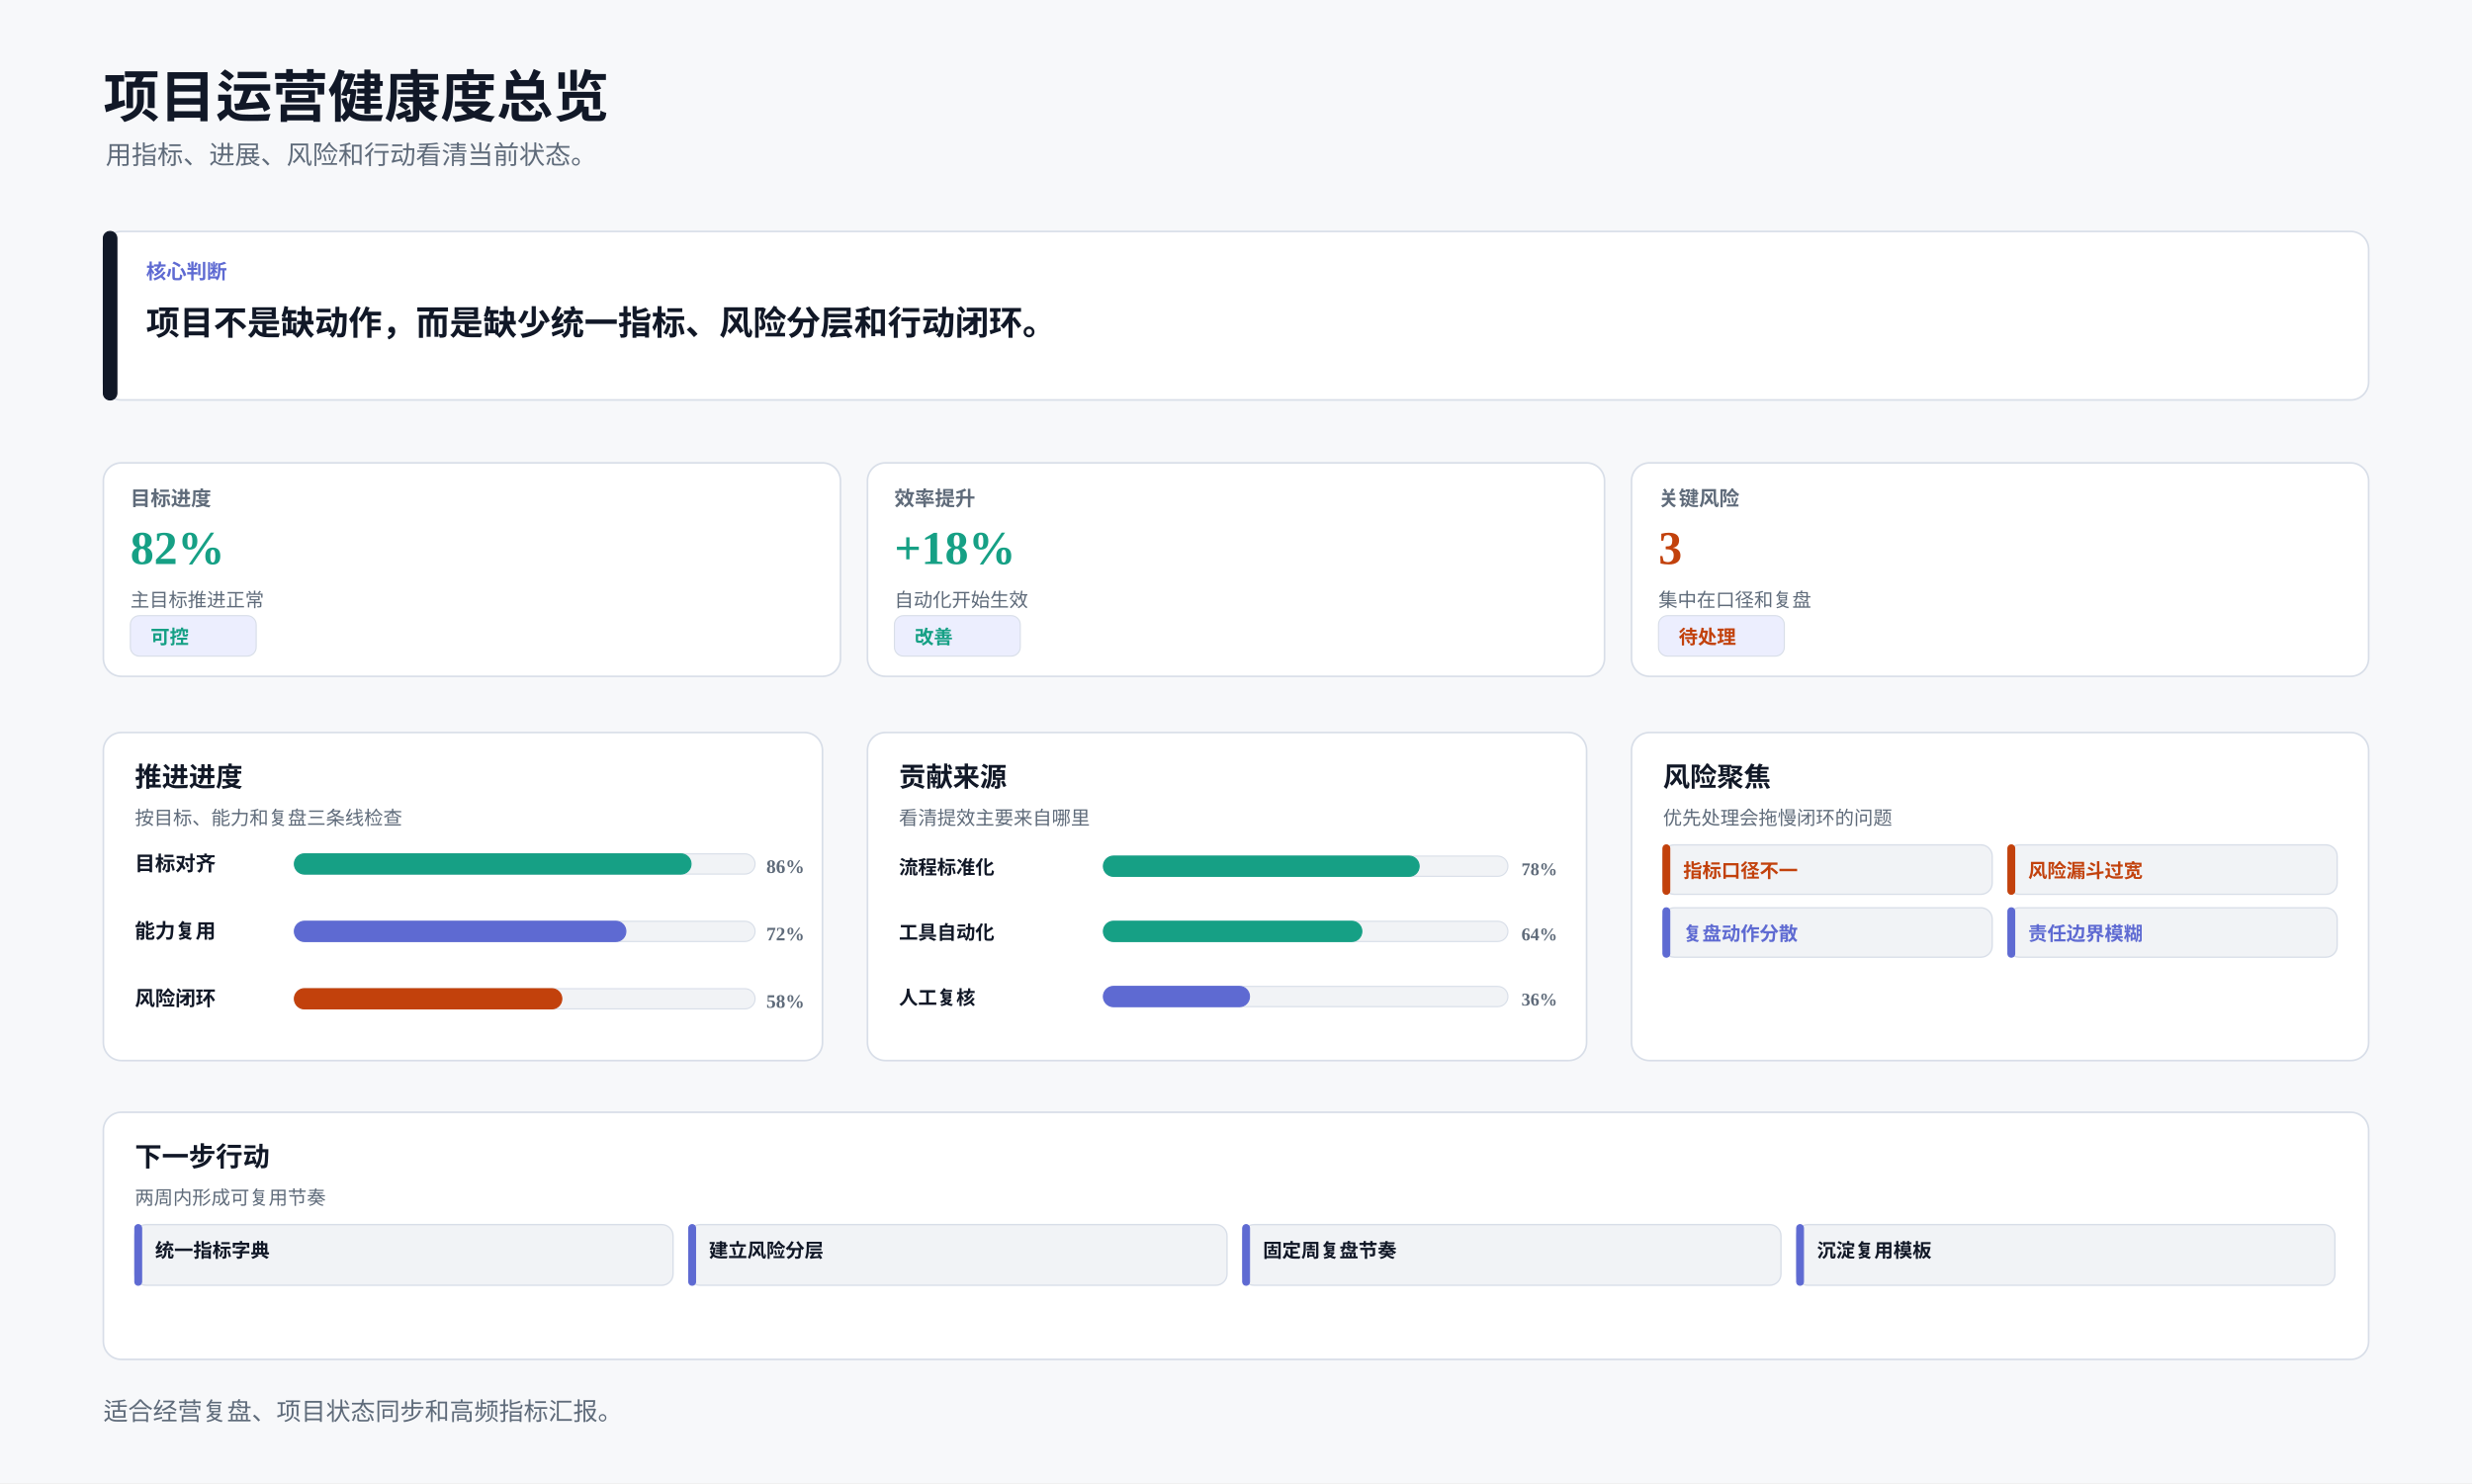
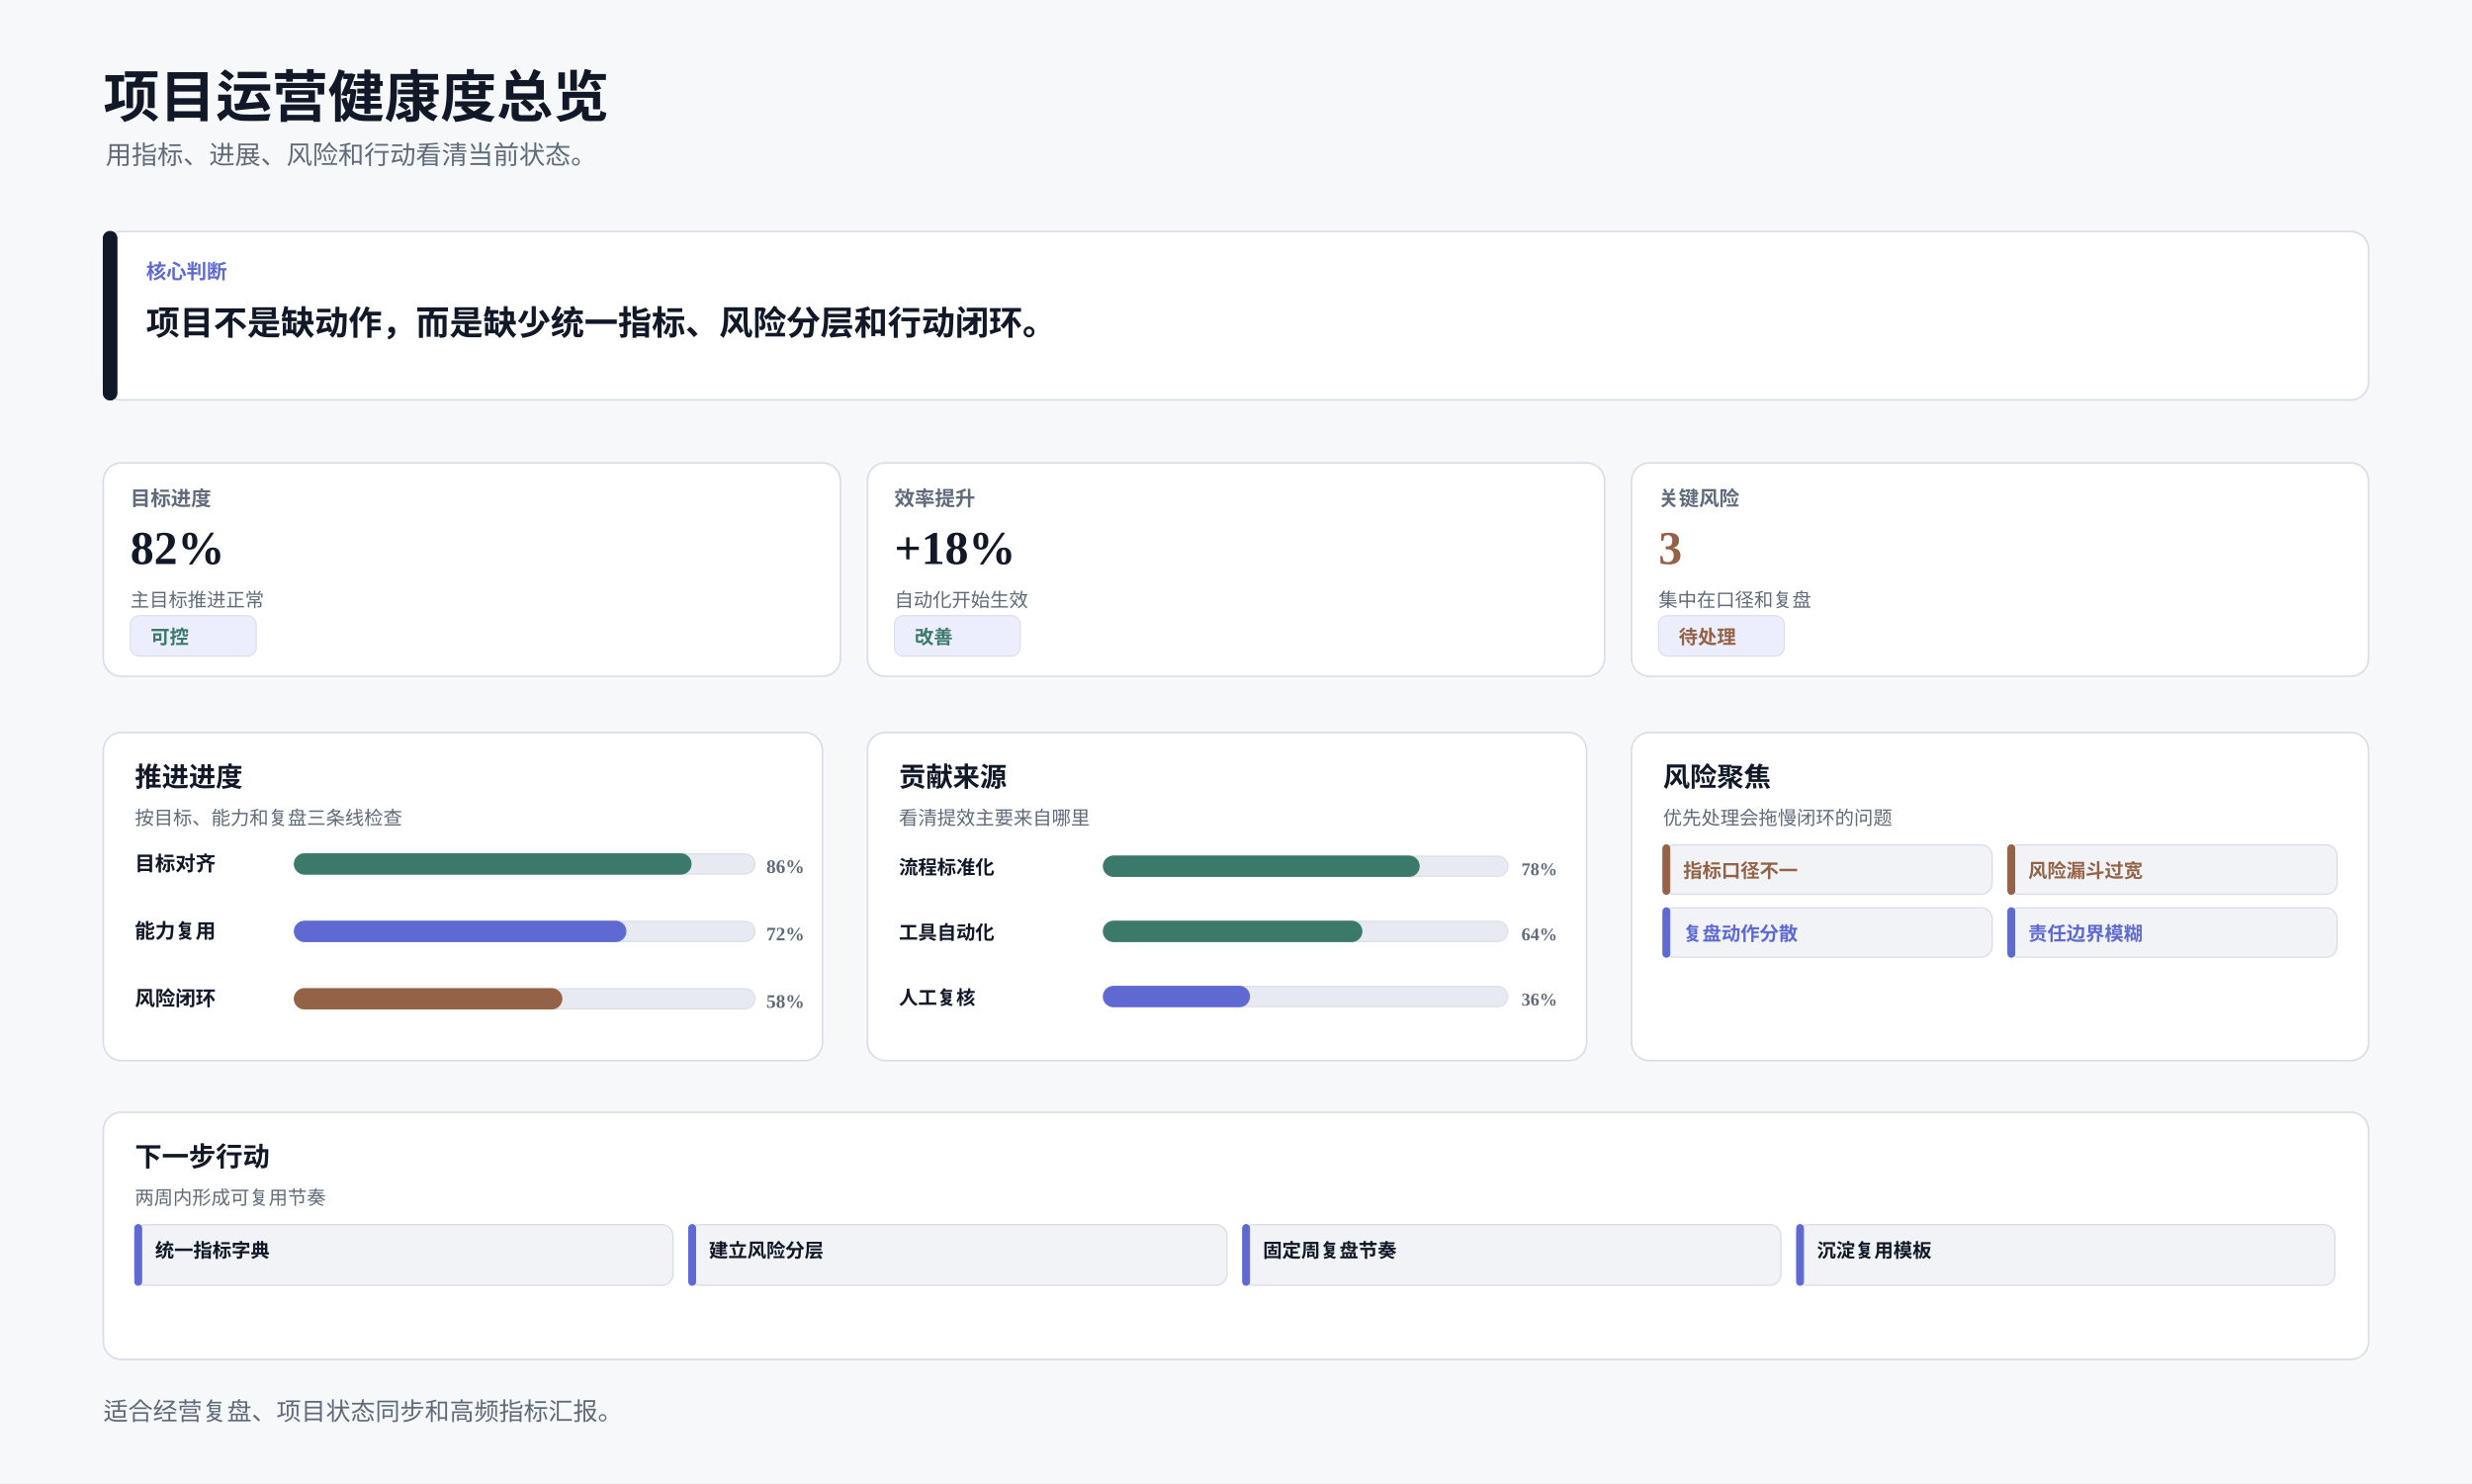
<svg xmlns="http://www.w3.org/2000/svg" width="2200" height="1320" viewBox="0 0 2200 1320">
  <defs>
    <marker id="arrow" markerWidth="12" markerHeight="12" refX="9" refY="4" orient="auto" markerUnits="strokeWidth">
      <path d="M0 0 L10 4 L0 8 z" fill="#5E6AD2" />
    </marker>
  </defs>
  <rect x="0" y="0" width="2200" height="1320" fill="#F7F8FA" />
  <text x="92" y="104" font-size="50" fill="#111827" font-weight="700">
    <tspan x="92" dy="0">项目运营健康度总览</tspan>
  </text>
  <text x="94" y="146" font-size="23" fill="#5F6B7A" font-weight="400">
    <tspan x="94" dy="0">用指标、进展、风险和行动看清当前状态。</tspan>
  </text>
  <rect x="92" y="206" width="2016" height="150" rx="16" fill="#FFFFFF" stroke="#D8DEE8" stroke-width="1.5" />
  <rect x="92" y="206" width="12" height="150" rx="6" fill="#111827" stroke="#111827" stroke-width="1" />
  <text x="130" y="248" font-size="18" fill="#5E6AD2" font-weight="700">
    <tspan x="130" dy="0">核心判断</tspan>
  </text>
  <text x="130" y="298" font-size="30" fill="#111827" font-weight="700">
    <tspan x="130" dy="0">项目不是缺动作，而是缺少统一指标、风险分层和行动闭环。</tspan>
  </text>
  <rect x="92" y="412" width="656" height="190" rx="16" fill="#FFFFFF" stroke="#D8DEE8" stroke-width="1.5" />
  <text x="116" y="450" font-size="18" fill="#5F6B7A" font-weight="700">
    <tspan x="116" dy="0">目标进度</tspan>
  </text>
-   <text x="116" y="502" font-size="42" fill="#16A085" font-weight="700">
+   <text x="116" y="502" font-size="42" fill="#111827" font-weight="700">
    <tspan x="116" dy="0">82%</tspan>
  </text>
  <text x="116" y="540" font-size="17" fill="#5F6B7A" font-weight="400">
    <tspan x="116" dy="0">主目标推进正常</tspan>
  </text>
  <rect x="116" y="548" width="112" height="36" rx="8" fill="#ECEEFE" stroke="#D8DEE8" stroke-width="1" />
-   <text x="134" y="573" font-size="17" fill="#16A085" font-weight="700">
+   <text x="134" y="573" font-size="17" fill="#3B7A6A" font-weight="700">
    <tspan x="134" dy="0">可控</tspan>
  </text>
  <rect x="772" y="412" width="656" height="190" rx="16" fill="#FFFFFF" stroke="#D8DEE8" stroke-width="1.5" />
  <text x="796" y="450" font-size="18" fill="#5F6B7A" font-weight="700">
    <tspan x="796" dy="0">效率提升</tspan>
  </text>
-   <text x="796" y="502" font-size="42" fill="#16A085" font-weight="700">
+   <text x="796" y="502" font-size="42" fill="#111827" font-weight="700">
    <tspan x="796" dy="0">+18%</tspan>
  </text>
  <text x="796" y="540" font-size="17" fill="#5F6B7A" font-weight="400">
    <tspan x="796" dy="0">自动化开始生效</tspan>
  </text>
  <rect x="796" y="548" width="112" height="36" rx="8" fill="#ECEEFE" stroke="#D8DEE8" stroke-width="1" />
-   <text x="814" y="573" font-size="17" fill="#16A085" font-weight="700">
+   <text x="814" y="573" font-size="17" fill="#3B7A6A" font-weight="700">
    <tspan x="814" dy="0">改善</tspan>
  </text>
  <rect x="1452" y="412" width="656" height="190" rx="16" fill="#FFFFFF" stroke="#D8DEE8" stroke-width="1.5" />
  <text x="1476" y="450" font-size="18" fill="#5F6B7A" font-weight="700">
    <tspan x="1476" dy="0">关键风险</tspan>
  </text>
-   <text x="1476" y="502" font-size="42" fill="#C2410C" font-weight="700">
+   <text x="1476" y="502" font-size="42" fill="#946247" font-weight="700">
    <tspan x="1476" dy="0">3</tspan>
  </text>
  <text x="1476" y="540" font-size="17" fill="#5F6B7A" font-weight="400">
    <tspan x="1476" dy="0">集中在口径和复盘</tspan>
  </text>
  <rect x="1476" y="548" width="112" height="36" rx="8" fill="#ECEEFE" stroke="#D8DEE8" stroke-width="1" />
-   <text x="1494" y="573" font-size="17" fill="#C2410C" font-weight="700">
+   <text x="1494" y="573" font-size="17" fill="#946247" font-weight="700">
    <tspan x="1494" dy="0">待处理</tspan>
  </text>
  <rect x="92" y="652" width="640" height="292" rx="16" fill="#FFFFFF" stroke="#D8DEE8" stroke-width="1.5" />
  <text x="120" y="700" font-size="24" fill="#111827" font-weight="700">
    <tspan x="120" dy="0">推进进度</tspan>
  </text>
  <text x="120" y="734" font-size="17" fill="#5F6B7A" font-weight="400">
    <tspan x="120" dy="0">按目标、能力和复盘三条线检查</tspan>
  </text>
  <text x="120" y="775" font-size="18" fill="#111827" font-weight="700">
    <tspan x="120" dy="0">目标对齐</tspan>
  </text>
-   <rect x="262" y="760" width="410" height="18" rx="9" fill="#F1F3F6" stroke="#D8DEE8" stroke-width="1" />
-   <rect x="262" y="760" width="353" height="18" rx="9" fill="#16A085" stroke="#16A085" stroke-width="1" />
+   <rect x="262" y="760" width="410" height="18" rx="9" fill="#E7EAF0" stroke="#D8DEE8" stroke-width="1" />
+   <rect x="262" y="760" width="353" height="18" rx="9" fill="#3B7A6A" stroke="#3B7A6A" stroke-width="1" />
  <text x="682" y="777" font-size="17" fill="#5F6B7A" font-weight="700">
    <tspan x="682" dy="0">86%</tspan>
  </text>
  <text x="120" y="835" font-size="18" fill="#111827" font-weight="700">
    <tspan x="120" dy="0">能力复用</tspan>
  </text>
-   <rect x="262" y="820" width="410" height="18" rx="9" fill="#F1F3F6" stroke="#D8DEE8" stroke-width="1" />
+   <rect x="262" y="820" width="410" height="18" rx="9" fill="#E7EAF0" stroke="#D8DEE8" stroke-width="1" />
  <rect x="262" y="820" width="295" height="18" rx="9" fill="#5E6AD2" stroke="#5E6AD2" stroke-width="1" />
  <text x="682" y="837" font-size="17" fill="#5F6B7A" font-weight="700">
    <tspan x="682" dy="0">72%</tspan>
  </text>
  <text x="120" y="895" font-size="18" fill="#111827" font-weight="700">
    <tspan x="120" dy="0">风险闭环</tspan>
  </text>
-   <rect x="262" y="880" width="410" height="18" rx="9" fill="#F1F3F6" stroke="#D8DEE8" stroke-width="1" />
-   <rect x="262" y="880" width="238" height="18" rx="9" fill="#C2410C" stroke="#C2410C" stroke-width="1" />
+   <rect x="262" y="880" width="410" height="18" rx="9" fill="#E7EAF0" stroke="#D8DEE8" stroke-width="1" />
+   <rect x="262" y="880" width="238" height="18" rx="9" fill="#946247" stroke="#946247" stroke-width="1" />
  <text x="682" y="897" font-size="17" fill="#5F6B7A" font-weight="700">
    <tspan x="682" dy="0">58%</tspan>
  </text>
  <rect x="772" y="652" width="640" height="292" rx="16" fill="#FFFFFF" stroke="#D8DEE8" stroke-width="1.5" />
  <text x="800" y="700" font-size="24" fill="#111827" font-weight="700">
    <tspan x="800" dy="0">贡献来源</tspan>
  </text>
  <text x="800" y="734" font-size="17" fill="#5F6B7A" font-weight="400">
    <tspan x="800" dy="0">看清提效主要来自哪里</tspan>
  </text>
  <text x="800" y="778" font-size="17" fill="#111827" font-weight="700">
    <tspan x="800" dy="0">流程标准化</tspan>
  </text>
-   <rect x="982" y="762" width="360" height="18" rx="9" fill="#F1F3F6" stroke="#D8DEE8" stroke-width="1" />
-   <rect x="982" y="762" width="281" height="18" rx="9" fill="#16A085" stroke="#16A085" stroke-width="1" />
+   <rect x="982" y="762" width="360" height="18" rx="9" fill="#E7EAF0" stroke="#D8DEE8" stroke-width="1" />
+   <rect x="982" y="762" width="281" height="18" rx="9" fill="#3B7A6A" stroke="#3B7A6A" stroke-width="1" />
  <text x="1354" y="779" font-size="16" fill="#5F6B7A" font-weight="700">
    <tspan x="1354" dy="0">78%</tspan>
  </text>
  <text x="800" y="836" font-size="17" fill="#111827" font-weight="700">
    <tspan x="800" dy="0">工具自动化</tspan>
  </text>
-   <rect x="982" y="820" width="360" height="18" rx="9" fill="#F1F3F6" stroke="#D8DEE8" stroke-width="1" />
-   <rect x="982" y="820" width="230" height="18" rx="9" fill="#16A085" stroke="#16A085" stroke-width="1" />
+   <rect x="982" y="820" width="360" height="18" rx="9" fill="#E7EAF0" stroke="#D8DEE8" stroke-width="1" />
+   <rect x="982" y="820" width="230" height="18" rx="9" fill="#3B7A6A" stroke="#3B7A6A" stroke-width="1" />
  <text x="1354" y="837" font-size="16" fill="#5F6B7A" font-weight="700">
    <tspan x="1354" dy="0">64%</tspan>
  </text>
  <text x="800" y="894" font-size="17" fill="#111827" font-weight="700">
    <tspan x="800" dy="0">人工复核</tspan>
  </text>
-   <rect x="982" y="878" width="360" height="18" rx="9" fill="#F1F3F6" stroke="#D8DEE8" stroke-width="1" />
+   <rect x="982" y="878" width="360" height="18" rx="9" fill="#E7EAF0" stroke="#D8DEE8" stroke-width="1" />
  <rect x="982" y="878" width="130" height="18" rx="9" fill="#5E6AD2" stroke="#5E6AD2" stroke-width="1" />
  <text x="1354" y="895" font-size="16" fill="#5F6B7A" font-weight="700">
    <tspan x="1354" dy="0">36%</tspan>
  </text>
  <rect x="1452" y="652" width="656" height="292" rx="16" fill="#FFFFFF" stroke="#D8DEE8" stroke-width="1.5" />
  <text x="1480" y="700" font-size="24" fill="#111827" font-weight="700">
    <tspan x="1480" dy="0">风险聚焦</tspan>
  </text>
  <text x="1480" y="734" font-size="17" fill="#5F6B7A" font-weight="400">
    <tspan x="1480" dy="0">优先处理会拖慢闭环的问题</tspan>
  </text>
  <rect x="1480" y="752" width="293" height="44" rx="10" fill="#F1F3F6" stroke="#D8DEE8" stroke-width="1.2" />
-   <rect x="1480" y="752" width="6" height="44" rx="3" fill="#C2410C" stroke="#C2410C" stroke-width="1" />
-   <text x="1498" y="781" font-size="17" fill="#C2410C" font-weight="700">
+   <rect x="1480" y="752" width="6" height="44" rx="3" fill="#946247" stroke="#946247" stroke-width="1" />
+   <text x="1498" y="781" font-size="17" fill="#946247" font-weight="700">
    <tspan x="1498" dy="0">指标口径不一</tspan>
  </text>
  <rect x="1787" y="752" width="293" height="44" rx="10" fill="#F1F3F6" stroke="#D8DEE8" stroke-width="1.2" />
-   <rect x="1787" y="752" width="6" height="44" rx="3" fill="#C2410C" stroke="#C2410C" stroke-width="1" />
-   <text x="1805" y="781" font-size="17" fill="#C2410C" font-weight="700">
+   <rect x="1787" y="752" width="6" height="44" rx="3" fill="#946247" stroke="#946247" stroke-width="1" />
+   <text x="1805" y="781" font-size="17" fill="#946247" font-weight="700">
    <tspan x="1805" dy="0">风险漏斗过宽</tspan>
  </text>
  <rect x="1480" y="808" width="293" height="44" rx="10" fill="#F1F3F6" stroke="#D8DEE8" stroke-width="1.2" />
  <rect x="1480" y="808" width="6" height="44" rx="3" fill="#5E6AD2" stroke="#5E6AD2" stroke-width="1" />
  <text x="1498" y="837" font-size="17" fill="#5E6AD2" font-weight="700">
    <tspan x="1498" dy="0">复盘动作分散</tspan>
  </text>
  <rect x="1787" y="808" width="293" height="44" rx="10" fill="#F1F3F6" stroke="#D8DEE8" stroke-width="1.2" />
  <rect x="1787" y="808" width="6" height="44" rx="3" fill="#5E6AD2" stroke="#5E6AD2" stroke-width="1" />
  <text x="1805" y="837" font-size="17" fill="#5E6AD2" font-weight="700">
    <tspan x="1805" dy="0">责任边界模糊</tspan>
  </text>
  <rect x="92" y="990" width="2016" height="220" rx="16" fill="#FFFFFF" stroke="#D8DEE8" stroke-width="1.5" />
  <text x="120" y="1038" font-size="24" fill="#111827" font-weight="700">
    <tspan x="120" dy="0">下一步行动</tspan>
  </text>
  <text x="120" y="1072" font-size="17" fill="#5F6B7A" font-weight="400">
    <tspan x="120" dy="0">两周内形成可复用节奏</tspan>
  </text>
  <rect x="120" y="1090" width="479" height="54" rx="10" fill="#F1F3F6" stroke="#D8DEE8" stroke-width="1.2" />
  <rect x="120" y="1090" width="6" height="54" rx="3" fill="#5E6AD2" stroke="#5E6AD2" stroke-width="1" />
  <text x="138" y="1119" font-size="17" fill="#111827" font-weight="700">
    <tspan x="138" dy="0">统一指标字典</tspan>
  </text>
  <rect x="613" y="1090" width="479" height="54" rx="10" fill="#F1F3F6" stroke="#D8DEE8" stroke-width="1.2" />
  <rect x="613" y="1090" width="6" height="54" rx="3" fill="#5E6AD2" stroke="#5E6AD2" stroke-width="1" />
  <text x="631" y="1119" font-size="17" fill="#111827" font-weight="700">
    <tspan x="631" dy="0">建立风险分层</tspan>
  </text>
  <rect x="1106" y="1090" width="479" height="54" rx="10" fill="#F1F3F6" stroke="#D8DEE8" stroke-width="1.2" />
  <rect x="1106" y="1090" width="6" height="54" rx="3" fill="#5E6AD2" stroke="#5E6AD2" stroke-width="1" />
  <text x="1124" y="1119" font-size="17" fill="#111827" font-weight="700">
    <tspan x="1124" dy="0">固定周复盘节奏</tspan>
  </text>
  <rect x="1599" y="1090" width="479" height="54" rx="10" fill="#F1F3F6" stroke="#D8DEE8" stroke-width="1.2" />
  <rect x="1599" y="1090" width="6" height="54" rx="3" fill="#5E6AD2" stroke="#5E6AD2" stroke-width="1" />
  <text x="1617" y="1119" font-size="17" fill="#111827" font-weight="700">
    <tspan x="1617" dy="0">沉淀复用模板</tspan>
  </text>
  <text x="92" y="1264" font-size="22" fill="#5F6B7A" font-weight="400">
    <tspan x="92" dy="0">适合经营复盘、项目状态同步和高频指标汇报。</tspan>
  </text>
</svg>
